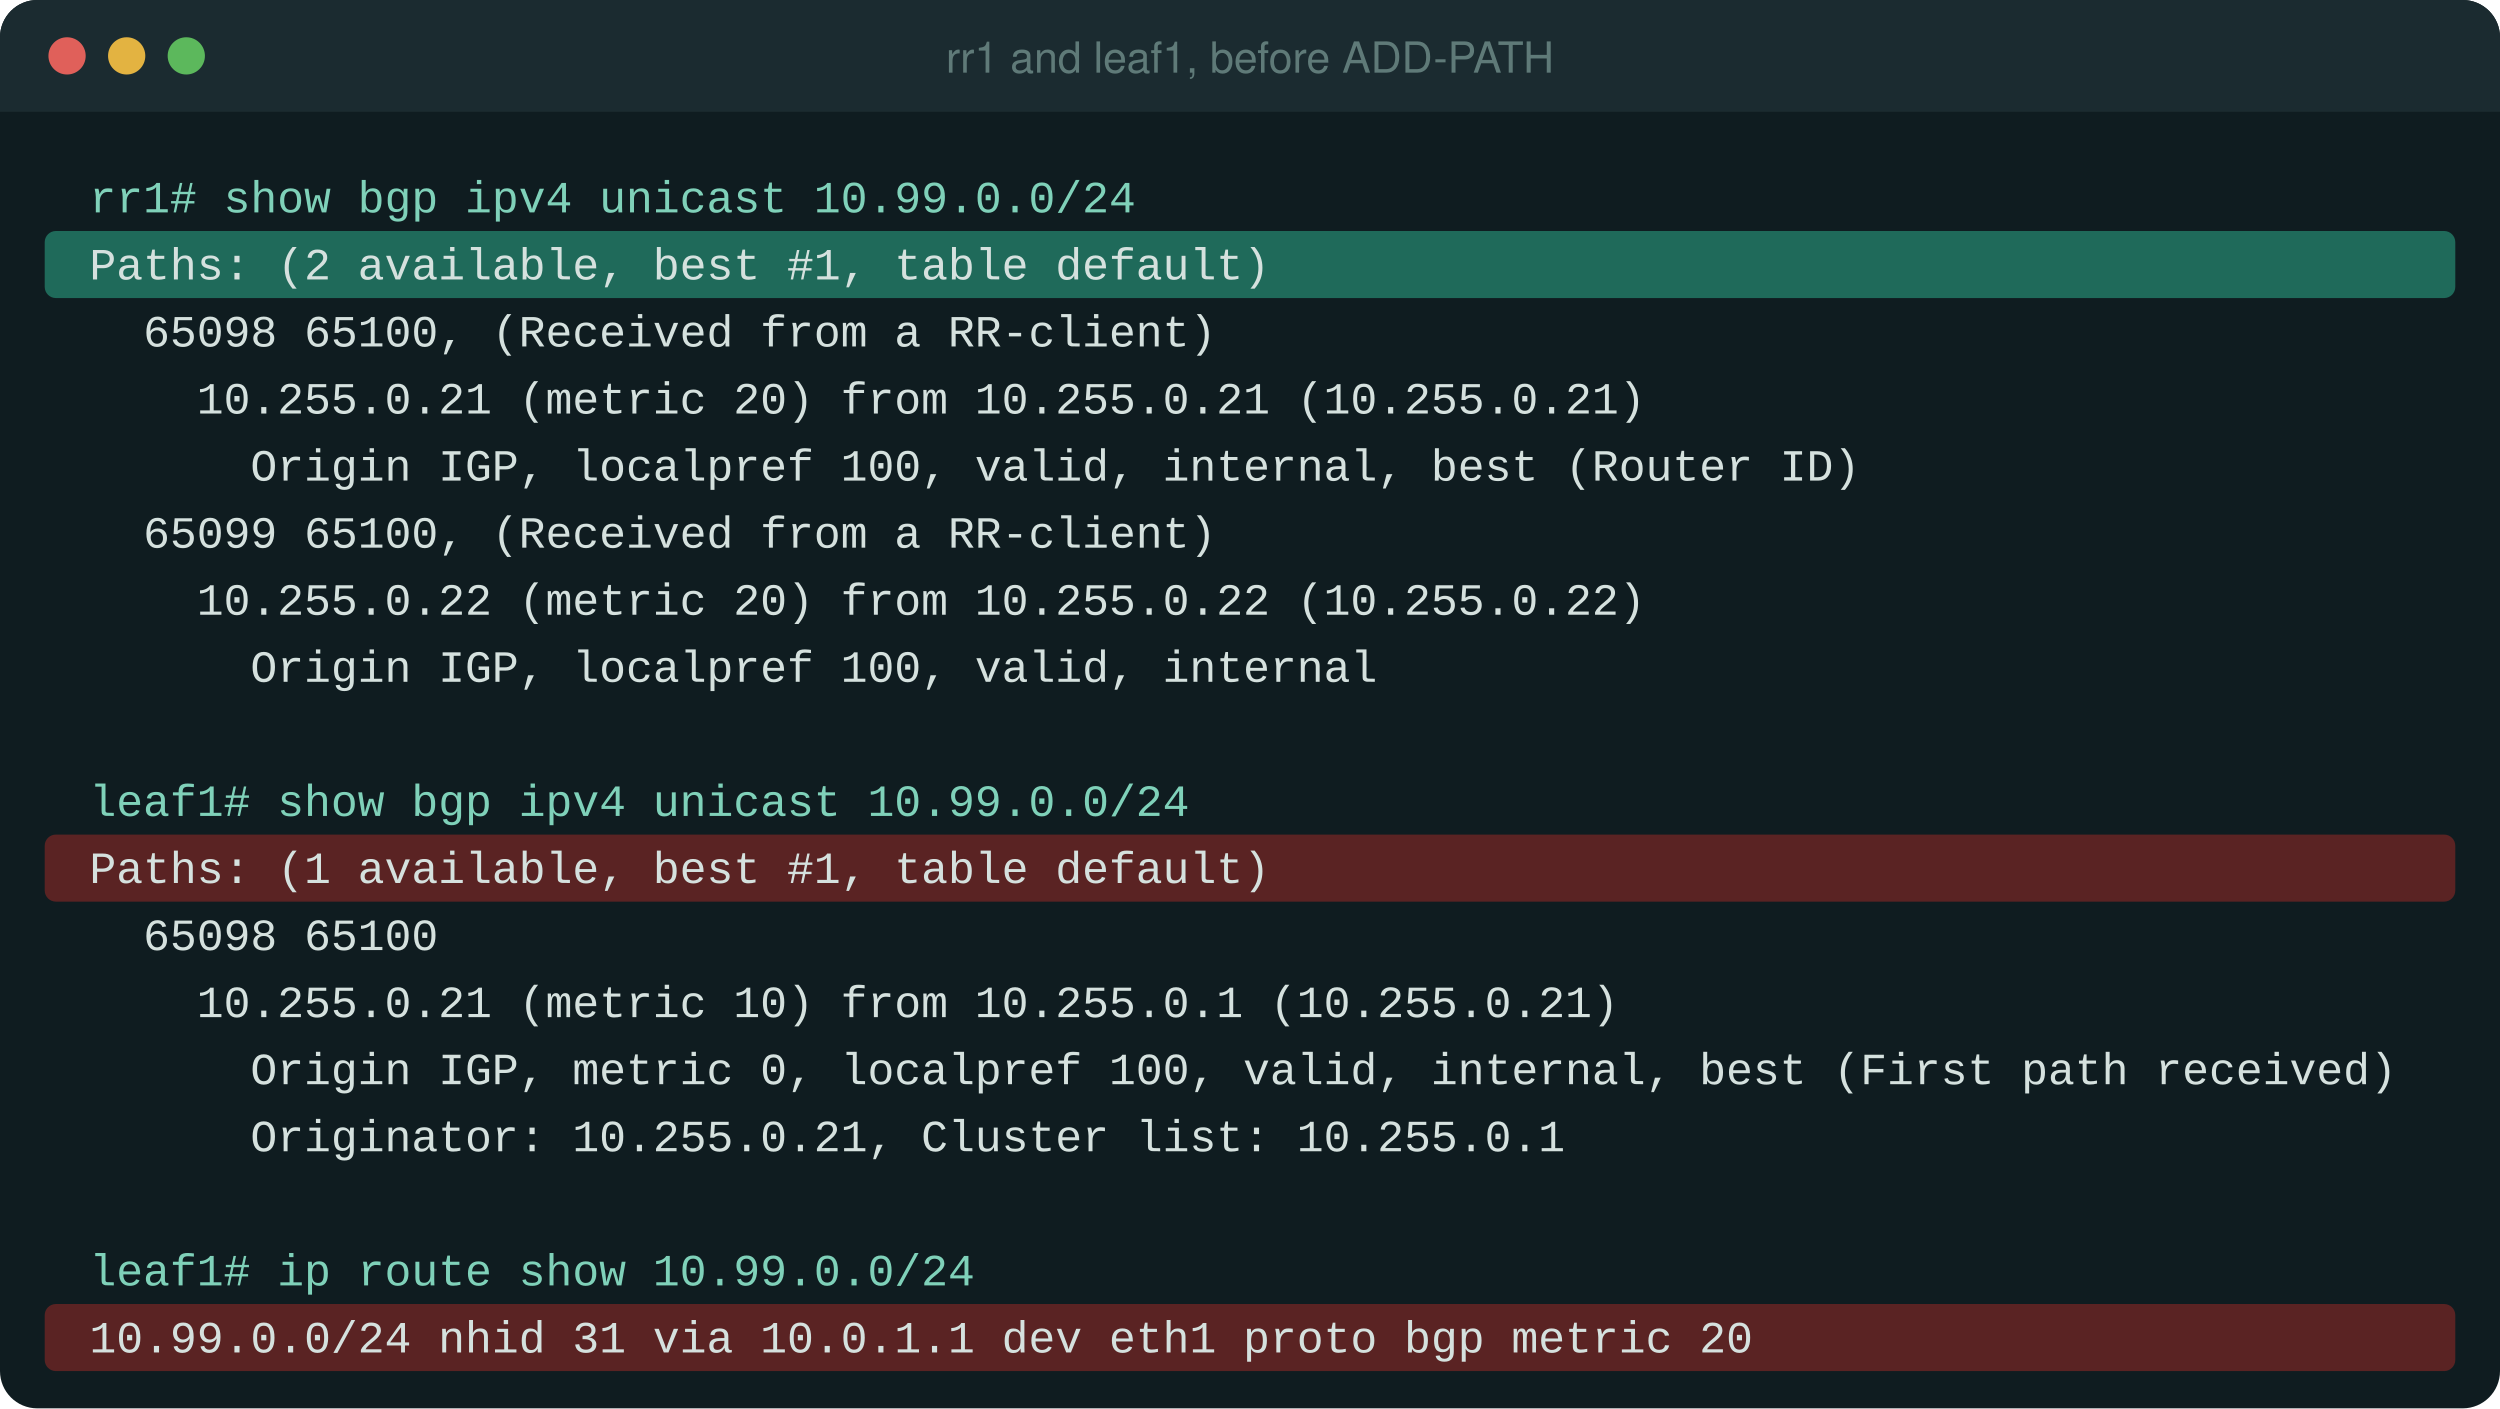
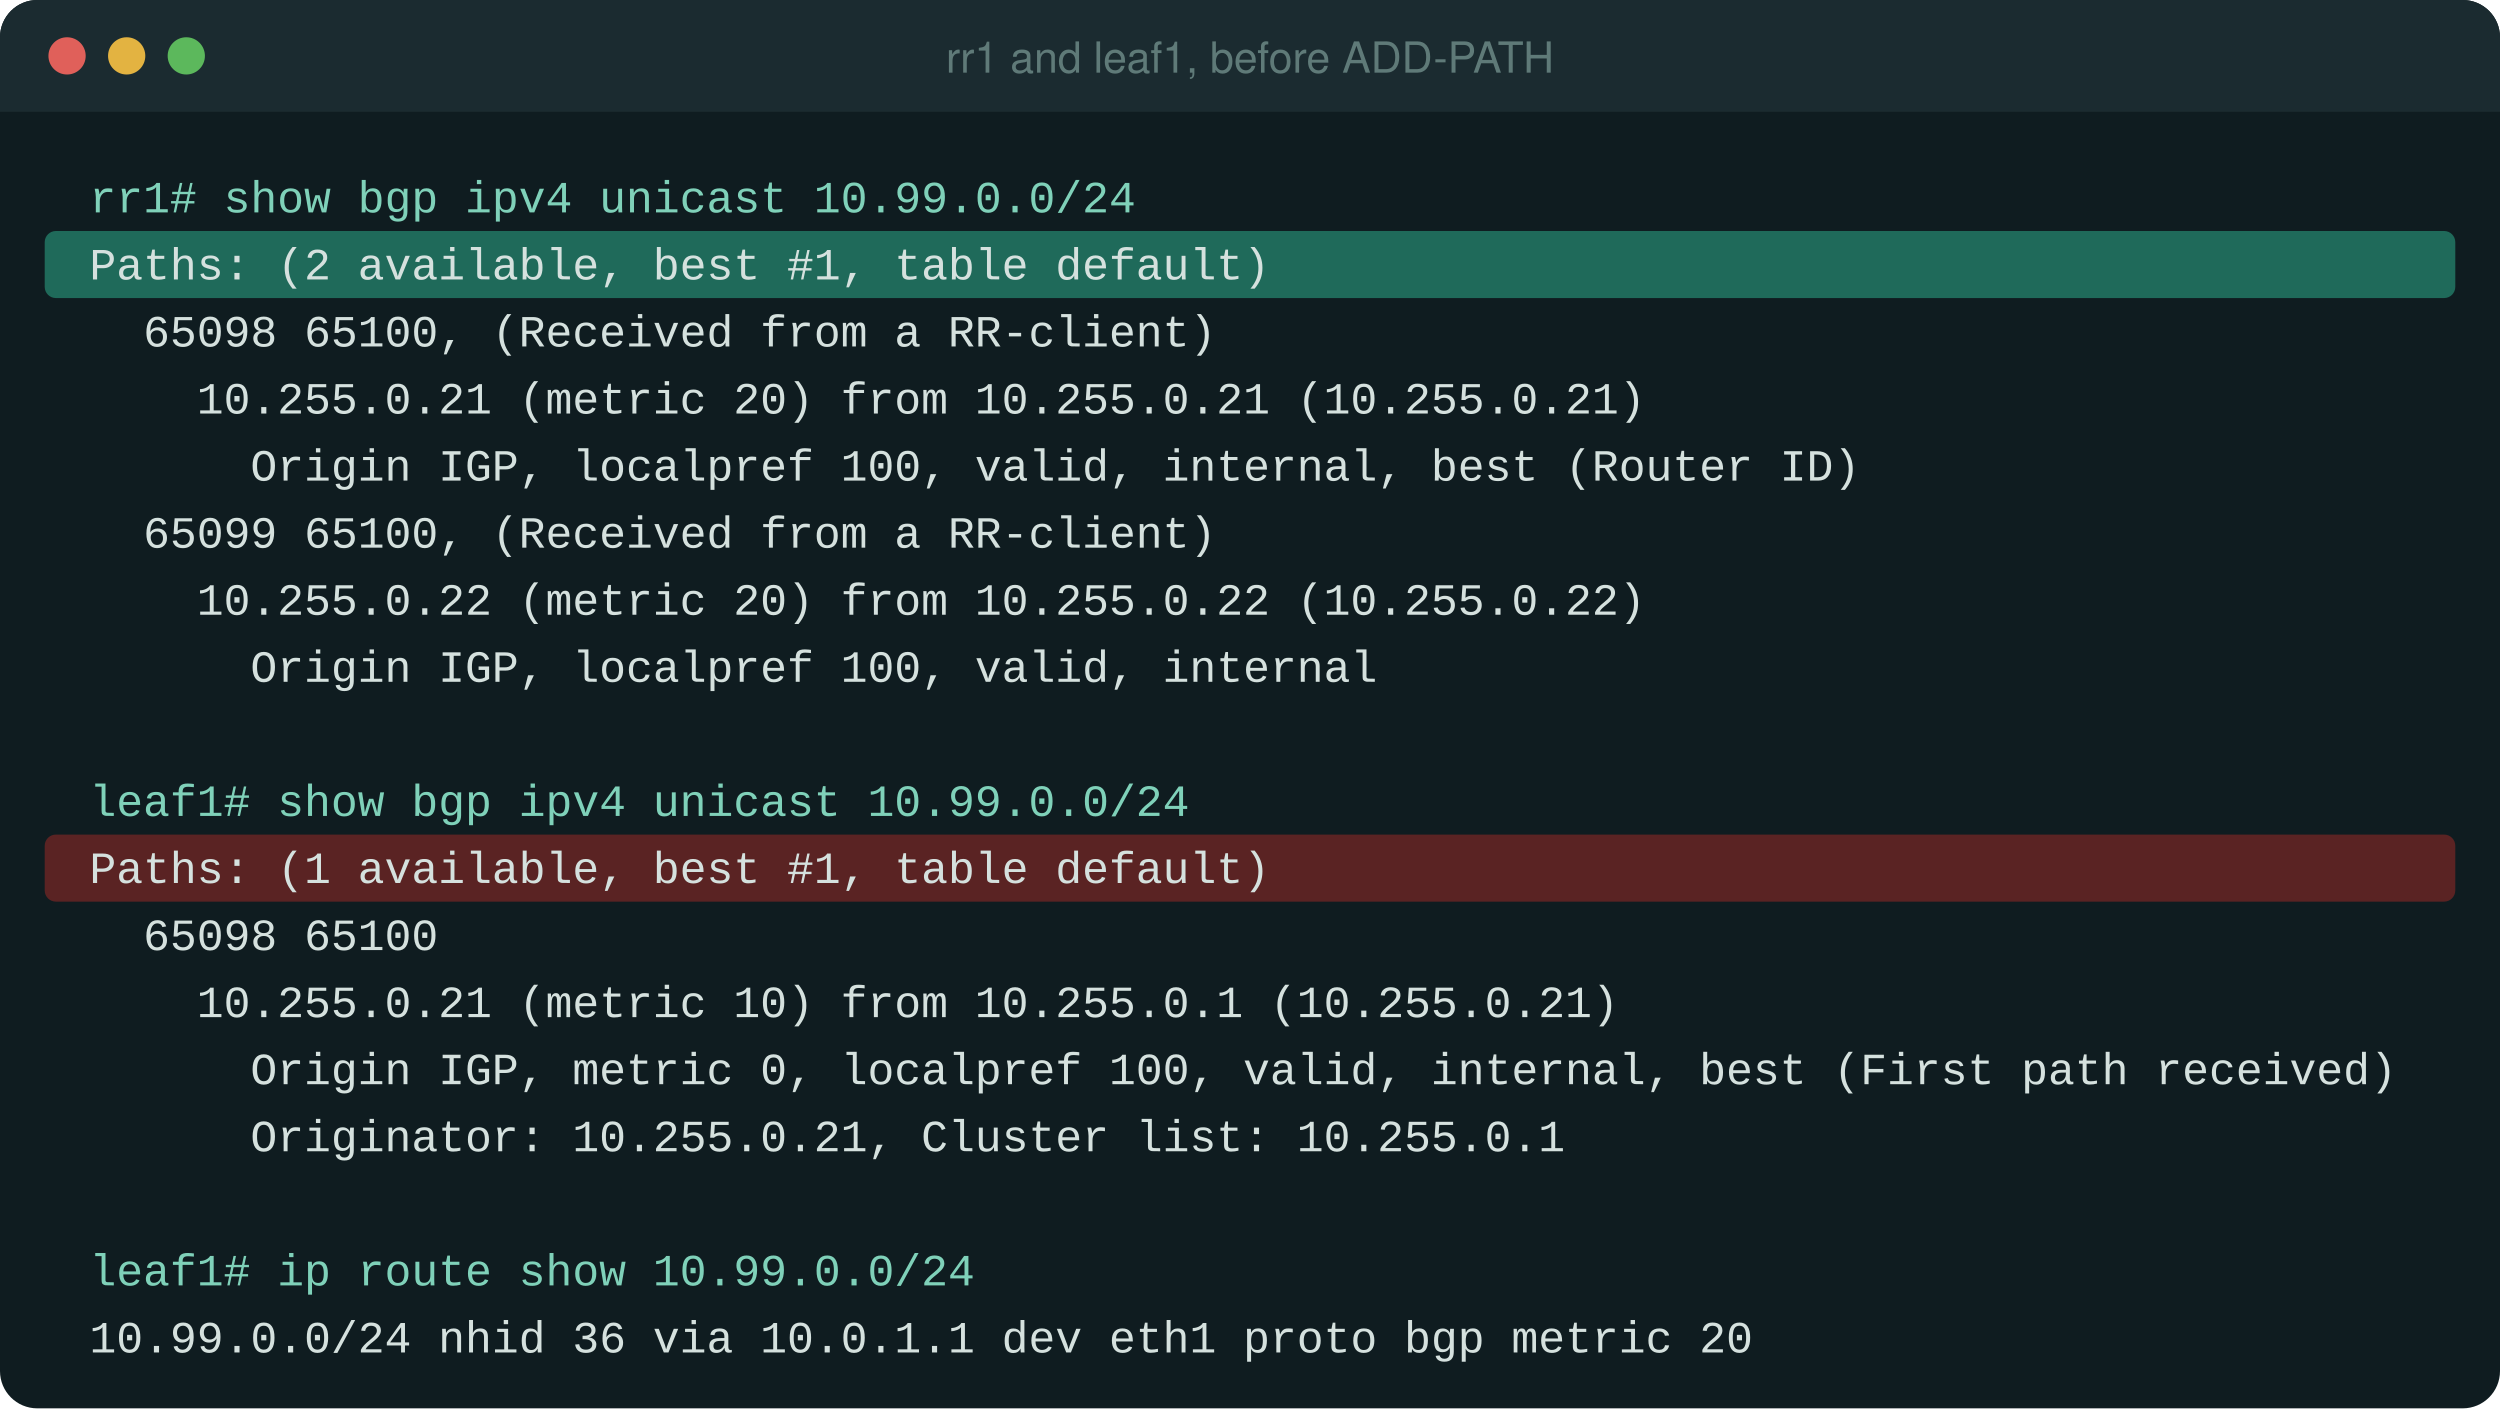
<svg xmlns="http://www.w3.org/2000/svg" width="671" height="378" viewBox="0 0 671 378">
  <rect width="671" height="378" rx="10" fill="#0f1c20" />
  <path d="M0 10a10 10 0 0 1 10-10h651a10 10 0 0 1 10 10v20h-671z" fill="#1b2b30" />
  <circle cx="18" cy="15" r="5" fill="#e0605a" />
  <circle cx="34" cy="15" r="5" fill="#e3b341" />
  <circle cx="50" cy="15" r="5" fill="#5cb85c" />
  <text x="335.5" y="19.5" font-family="Poppins, Helvetica, Arial, sans-serif" font-size="11.5" fill="#5f7a78" text-anchor="middle">rr1 and leaf1, before ADD-PATH</text>
  <text x="24" y="57" font-family="JetBrains Mono, SFMono-Regular, Menlo, Consolas, 'Liberation Mono', monospace" font-size="12" fill="#7fd1b9" xml:space="preserve">rr1# show bgp ipv4 unicast 10.99.0.0/24</text>
  <rect x="12" y="62" width="647" height="18" rx="3" fill="#1f6a5a" />
  <text x="24" y="75" font-family="JetBrains Mono, SFMono-Regular, Menlo, Consolas, 'Liberation Mono', monospace" font-size="12" fill="#d5e1de" xml:space="preserve">Paths: (2 available, best #1, table default)</text>
  <text x="24" y="93" font-family="JetBrains Mono, SFMono-Regular, Menlo, Consolas, 'Liberation Mono', monospace" font-size="12" fill="#d5e1de" xml:space="preserve">  65098 65100, (Received from a RR-client)</text>
  <text x="24" y="111" font-family="JetBrains Mono, SFMono-Regular, Menlo, Consolas, 'Liberation Mono', monospace" font-size="12" fill="#d5e1de" xml:space="preserve">    10.255.0.21 (metric 20) from 10.255.0.21 (10.255.0.21)</text>
  <text x="24" y="129" font-family="JetBrains Mono, SFMono-Regular, Menlo, Consolas, 'Liberation Mono', monospace" font-size="12" fill="#d5e1de" xml:space="preserve">      Origin IGP, localpref 100, valid, internal, best (Router ID)</text>
  <text x="24" y="147" font-family="JetBrains Mono, SFMono-Regular, Menlo, Consolas, 'Liberation Mono', monospace" font-size="12" fill="#d5e1de" xml:space="preserve">  65099 65100, (Received from a RR-client)</text>
  <text x="24" y="165" font-family="JetBrains Mono, SFMono-Regular, Menlo, Consolas, 'Liberation Mono', monospace" font-size="12" fill="#d5e1de" xml:space="preserve">    10.255.0.22 (metric 20) from 10.255.0.22 (10.255.0.22)</text>
  <text x="24" y="183" font-family="JetBrains Mono, SFMono-Regular, Menlo, Consolas, 'Liberation Mono', monospace" font-size="12" fill="#d5e1de" xml:space="preserve">      Origin IGP, localpref 100, valid, internal</text>
  <text x="24" y="201" font-family="JetBrains Mono, SFMono-Regular, Menlo, Consolas, 'Liberation Mono', monospace" font-size="12" fill="#d5e1de" xml:space="preserve" />
  <text x="24" y="219" font-family="JetBrains Mono, SFMono-Regular, Menlo, Consolas, 'Liberation Mono', monospace" font-size="12" fill="#7fd1b9" xml:space="preserve">leaf1# show bgp ipv4 unicast 10.99.0.0/24</text>
  <rect x="12" y="224" width="647" height="18" rx="3" fill="#5a2323" />
  <text x="24" y="237" font-family="JetBrains Mono, SFMono-Regular, Menlo, Consolas, 'Liberation Mono', monospace" font-size="12" fill="#d5e1de" xml:space="preserve">Paths: (1 available, best #1, table default)</text>
  <text x="24" y="255" font-family="JetBrains Mono, SFMono-Regular, Menlo, Consolas, 'Liberation Mono', monospace" font-size="12" fill="#d5e1de" xml:space="preserve">  65098 65100</text>
  <text x="24" y="273" font-family="JetBrains Mono, SFMono-Regular, Menlo, Consolas, 'Liberation Mono', monospace" font-size="12" fill="#d5e1de" xml:space="preserve">    10.255.0.21 (metric 10) from 10.255.0.1 (10.255.0.21)</text>
  <text x="24" y="291" font-family="JetBrains Mono, SFMono-Regular, Menlo, Consolas, 'Liberation Mono', monospace" font-size="12" fill="#d5e1de" xml:space="preserve">      Origin IGP, metric 0, localpref 100, valid, internal, best (First path received)</text>
  <text x="24" y="309" font-family="JetBrains Mono, SFMono-Regular, Menlo, Consolas, 'Liberation Mono', monospace" font-size="12" fill="#d5e1de" xml:space="preserve">      Originator: 10.255.0.21, Cluster list: 10.255.0.1 </text>
  <text x="24" y="327" font-family="JetBrains Mono, SFMono-Regular, Menlo, Consolas, 'Liberation Mono', monospace" font-size="12" fill="#d5e1de" xml:space="preserve" />
  <text x="24" y="345" font-family="JetBrains Mono, SFMono-Regular, Menlo, Consolas, 'Liberation Mono', monospace" font-size="12" fill="#7fd1b9" xml:space="preserve">leaf1# ip route show 10.99.0.0/24</text>
-   <rect x="12" y="350" width="647" height="18" rx="3" fill="#5a2323" />
-   <text x="24" y="363" font-family="JetBrains Mono, SFMono-Regular, Menlo, Consolas, 'Liberation Mono', monospace" font-size="12" fill="#d5e1de" xml:space="preserve">10.99.0.0/24 nhid 31 via 10.0.1.1 dev eth1 proto bgp metric 20</text>
+   <text x="24" y="363" font-family="JetBrains Mono, SFMono-Regular, Menlo, Consolas, 'Liberation Mono', monospace" font-size="12" fill="#d5e1de" xml:space="preserve">10.99.0.0/24 nhid 36 via 10.0.1.1 dev eth1 proto bgp metric 20</text>
</svg>
